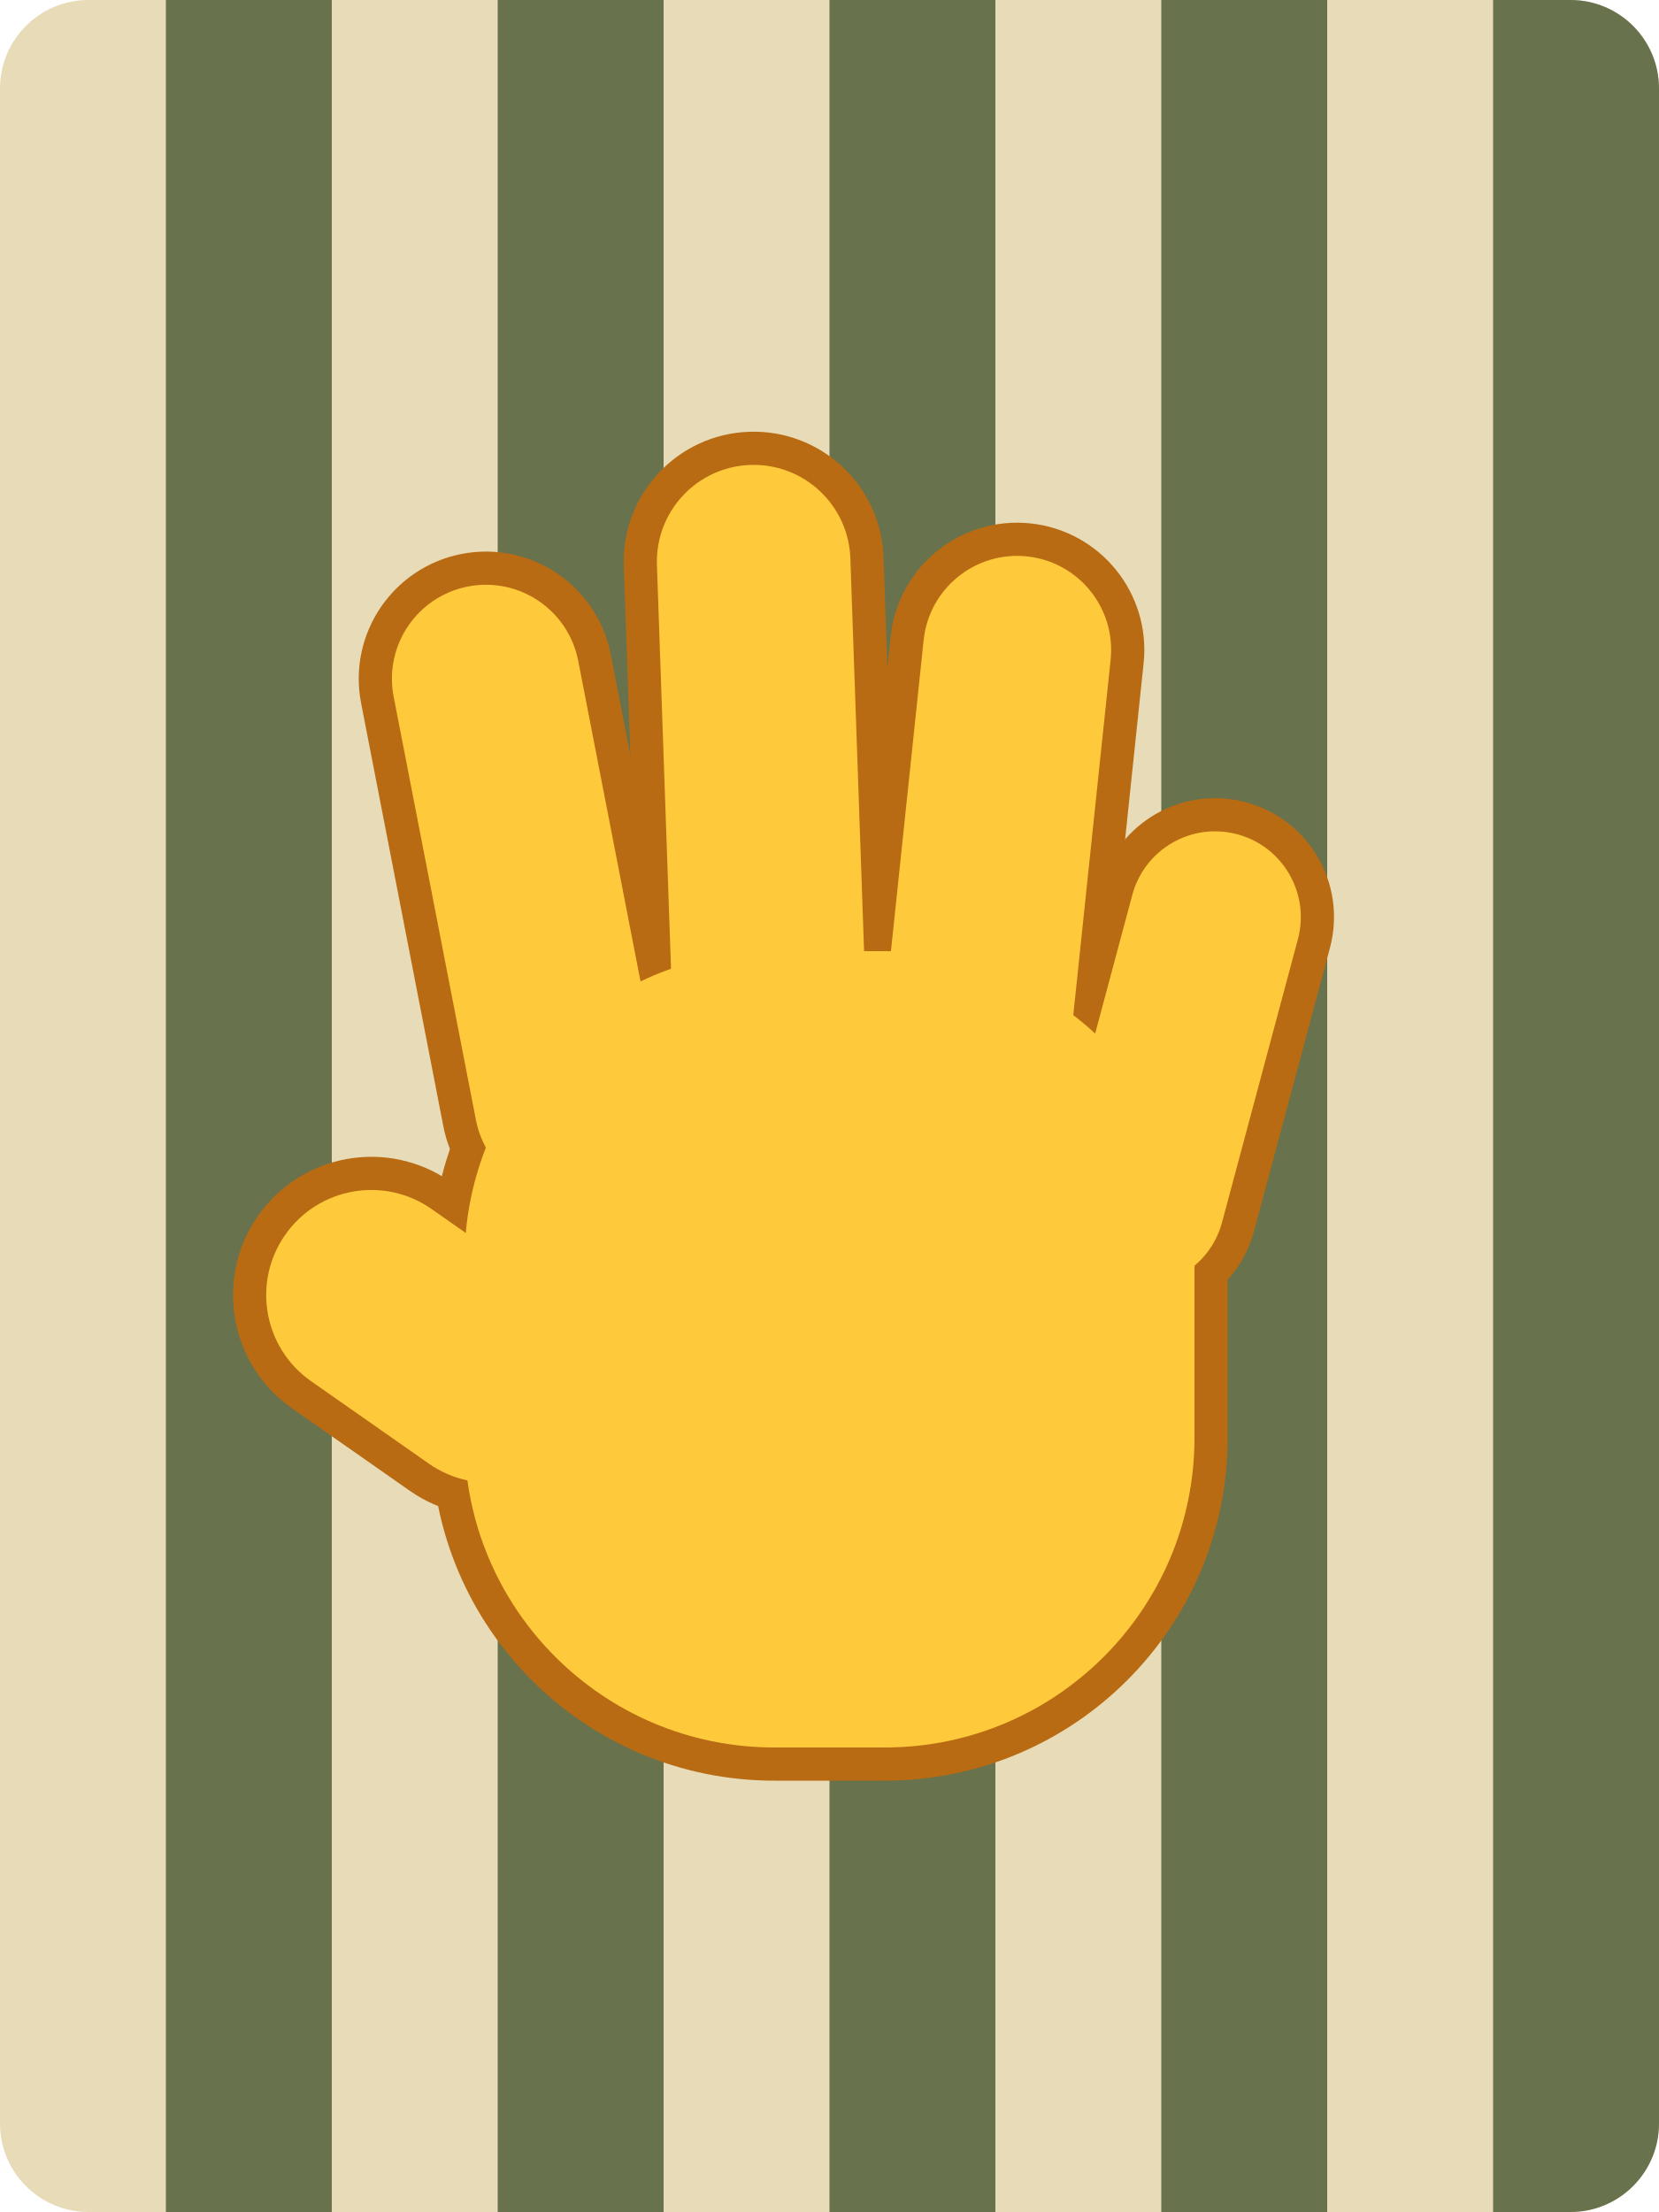
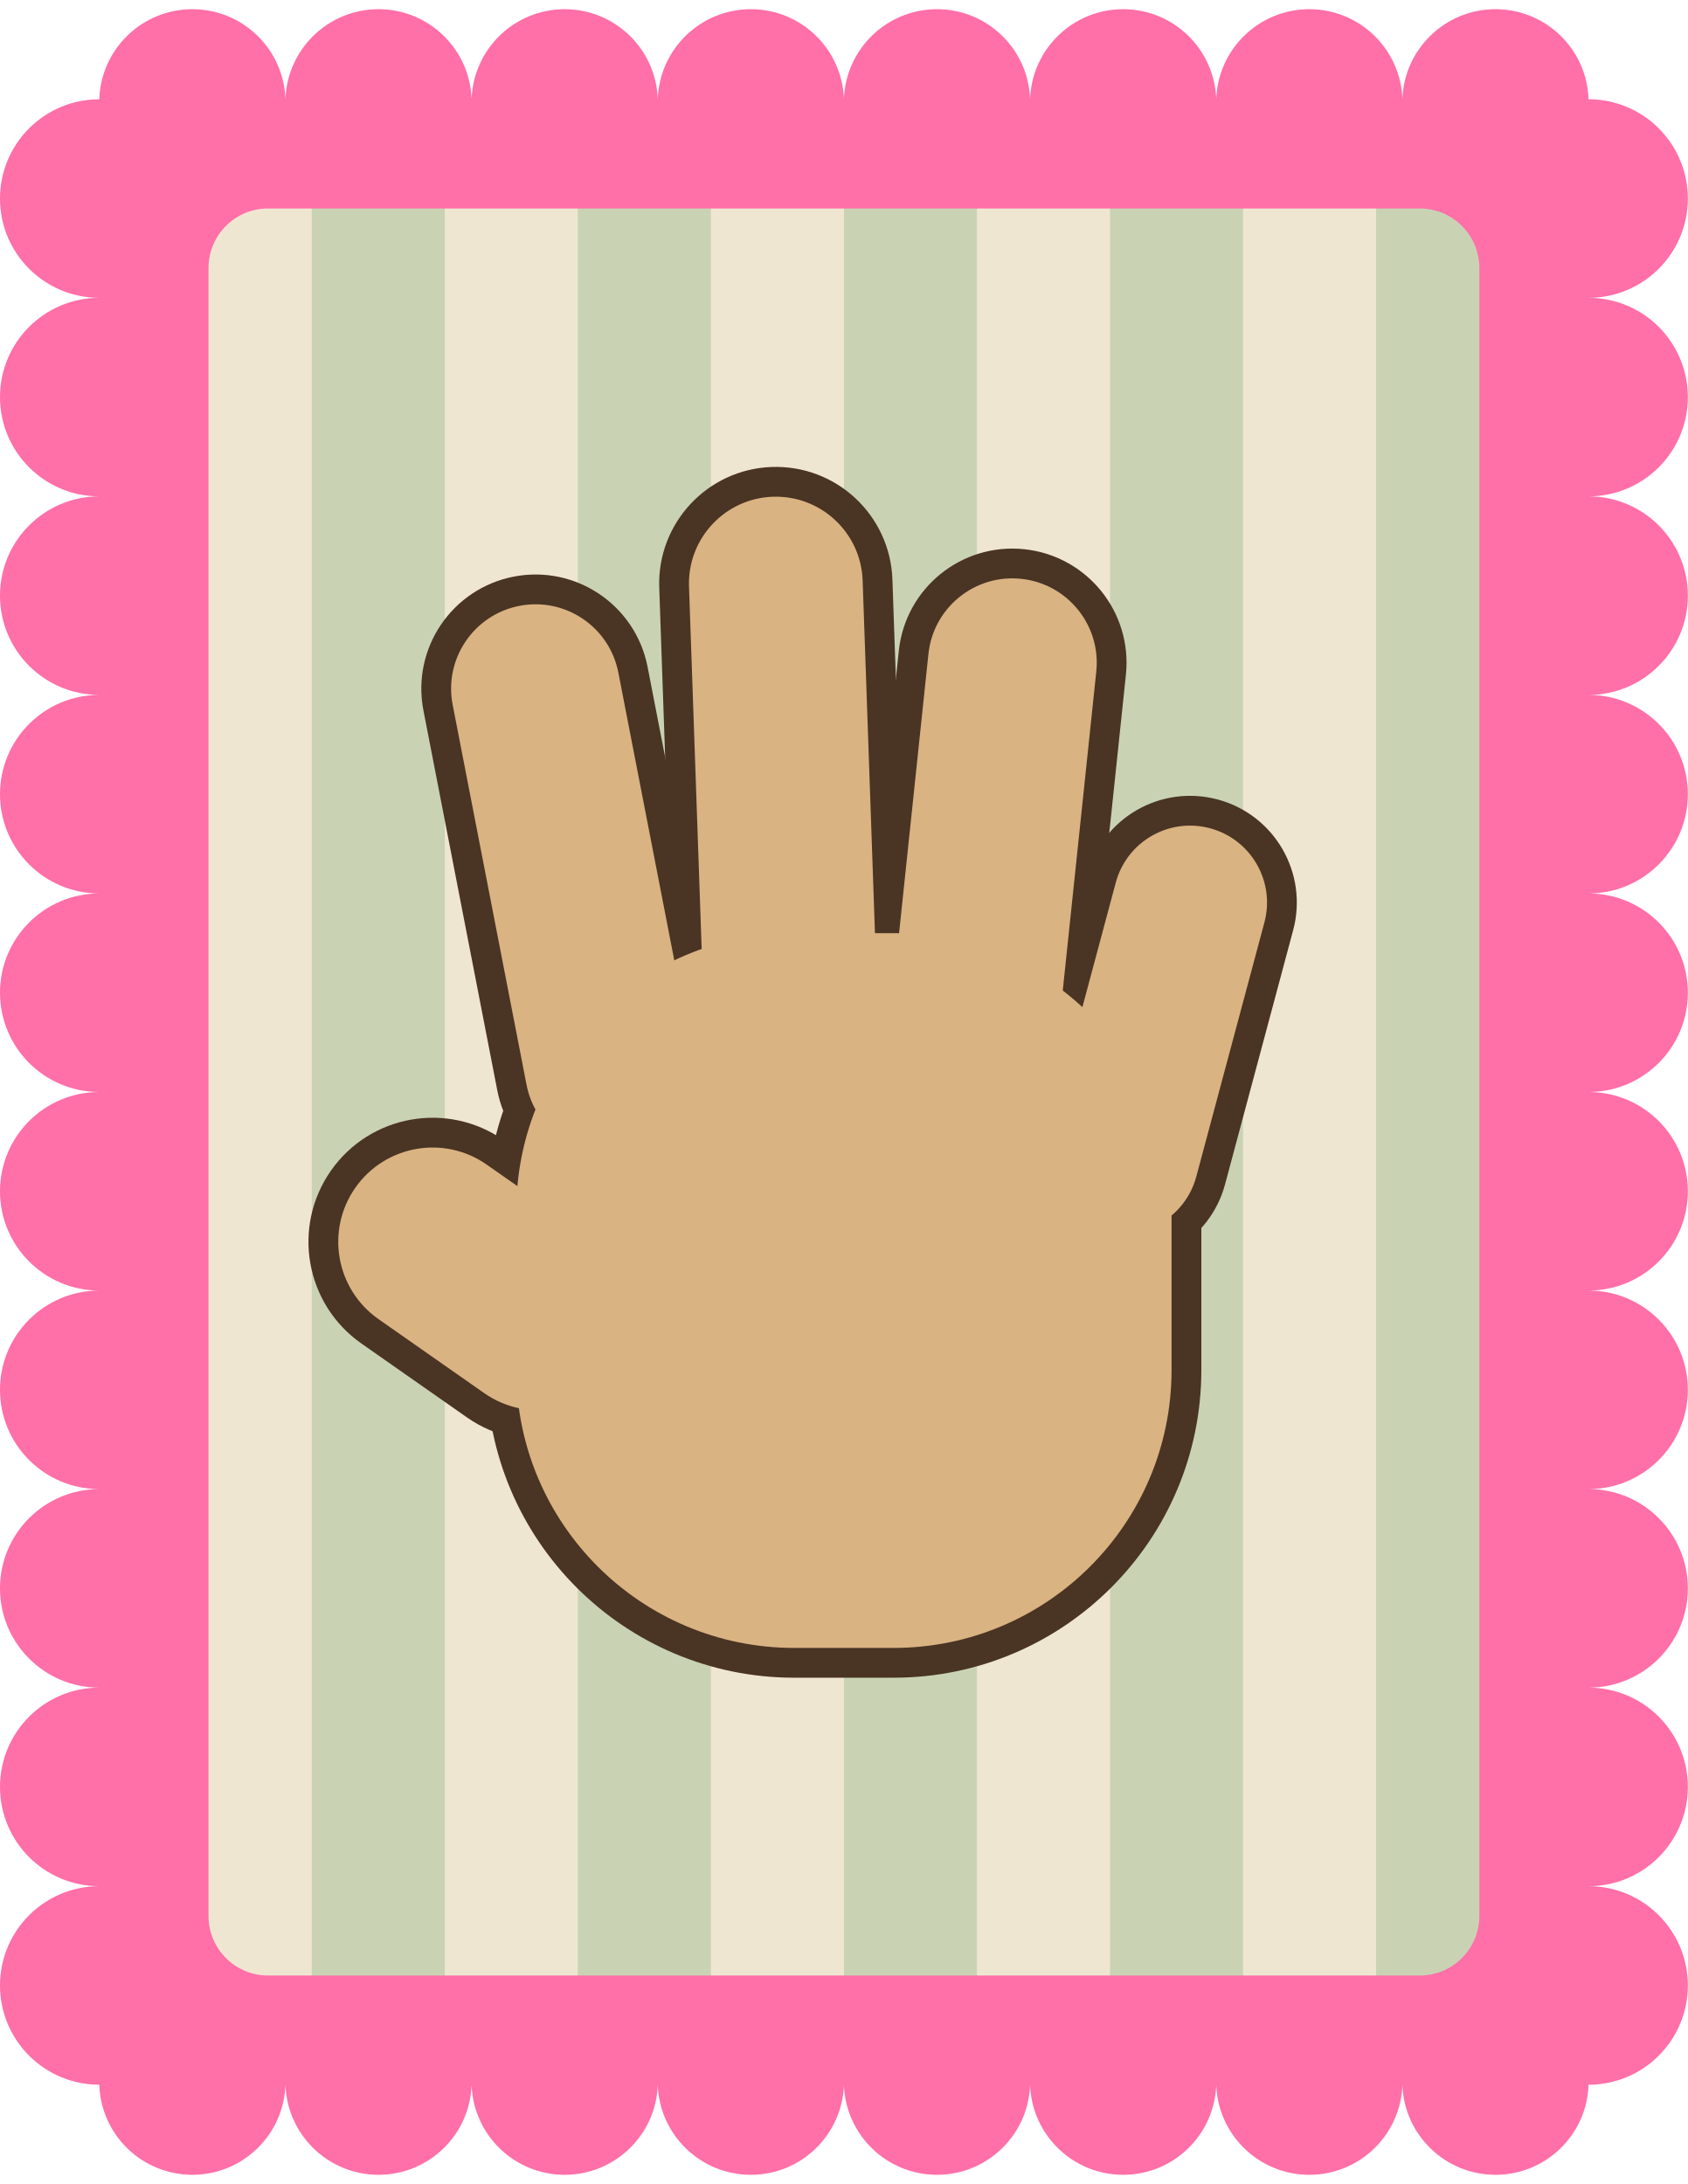
- <svg xmlns="http://www.w3.org/2000/svg" viewBox="0 0 150 200" width="150mm" height="200mm">
-   <clipPath id="b">
-     <rect width="150" height="200" rx="8" />
-   </clipPath>
-   <g clip-path="url(#b)">
-     <rect width="150" height="200" fill="#E8DBB7" />
-     <rect x="15.00" y="0" width="15.00" height="200" fill="#68724D" />
-     <rect x="45.00" y="0" width="15.00" height="200" fill="#68724D" />
-     <rect x="75.00" y="0" width="15.00" height="200" fill="#68724D" />
-     <rect x="105.00" y="0" width="15.00" height="200" fill="#68724D" />
-     <rect x="135.00" y="0" width="15.00" height="200" fill="#68724D" />
+ <svg xmlns="http://www.w3.org/2000/svg" viewBox="0 0 170 220" width="170mm" height="220mm">
+   <g transform="translate(18,18)">
+     <clipPath id="b">
+       <rect width="134" height="184" rx="6" />
+     </clipPath>
+     <g clip-path="url(#b)">
+       <rect width="134" height="184" fill="#EFE6D2" />
+       <rect x="13.40" y="0" width="13.40" height="184" fill="#C9D3B4" />
+       <rect x="40.20" y="0" width="13.40" height="184" fill="#C9D3B4" />
+       <rect x="67.00" y="0" width="13.40" height="184" fill="#C9D3B4" />
+       <rect x="93.80" y="0" width="13.40" height="184" fill="#C9D3B4" />
+       <rect x="120.60" y="0" width="13.40" height="184" fill="#C9D3B4" />
+     </g>
  </g>
-   <g transform="translate(0,10)">
-     <g fill="#B86B12" stroke="#B86B12" stroke-width="6" stroke-linejoin="round">
+   <g transform="translate(10,18)">
+     <g fill="#4A3424" stroke="#4A3424" stroke-width="6" stroke-linejoin="round">
      <rect x="42" y="76" width="66" height="72" rx="28" />
      <rect x="44.50" y="42.00" width="17.00" height="56.00" rx="8.50" transform="rotate(-11 53.00 98.00)" />
      <rect x="61.25" y="32.00" width="17.50" height="62.00" rx="8.75" transform="rotate(-2 70.00 94.00)" />
      <rect x="78.50" y="40.00" width="17.00" height="56.00" rx="8.50" transform="rotate(6 87.00 96.00)" />
      <rect x="93.25" y="64.00" width="15.50" height="42.00" rx="7.75" transform="rotate(15 101.00 106.00)" />
      <rect x="42.50" y="88.00" width="19.00" height="32.00" rx="9.50" transform="rotate(-55 52.00 120.00)" />
    </g>
-     <g fill="#FFC93C">
+     <g fill="#D9B382">
      <rect x="42" y="76" width="66" height="72" rx="28" />
      <rect x="44.50" y="42.00" width="17.00" height="56.00" rx="8.50" transform="rotate(-11 53.00 98.00)" />
      <rect x="61.25" y="32.00" width="17.50" height="62.00" rx="8.75" transform="rotate(-2 70.00 94.00)" />
      <rect x="78.50" y="40.00" width="17.00" height="56.00" rx="8.50" transform="rotate(6 87.00 96.00)" />
      <rect x="93.25" y="64.00" width="15.50" height="42.00" rx="7.75" transform="rotate(15 101.00 106.00)" />
      <rect x="42.50" y="88.00" width="19.00" height="32.00" rx="9.50" transform="rotate(-55 52.00 120.00)" />
    </g>
  </g>
+   <path d="M10.00,10.00 A9.38,9.38 0 0 1 28.75,10.00 A9.38,9.38 0 0 1 47.50,10.00 A9.38,9.38 0 0 1 66.25,10.00 A9.38,9.38 0 0 1 85.00,10.00 A9.38,9.38 0 0 1 103.75,10.00 A9.38,9.38 0 0 1 122.50,10.00 A9.38,9.38 0 0 1 141.25,10.00 A9.38,9.38 0 0 1 160.00,10.00 A10.00,10.00 0 0 1 160.00,30.00 A10.00,10.00 0 0 1 160.00,50.00 A10.00,10.00 0 0 1 160.00,70.00 A10.00,10.00 0 0 1 160.00,90.00 A10.00,10.00 0 0 1 160.00,110.00 A10.00,10.00 0 0 1 160.00,130.00 A10.00,10.00 0 0 1 160.00,150.00 A10.00,10.00 0 0 1 160.00,170.00 A10.00,10.00 0 0 1 160.00,190.00 A10.00,10.00 0 0 1 160.00,210.00 A9.38,9.38 0 0 1 141.25,210.00 A9.38,9.38 0 0 1 122.50,210.00 A9.38,9.38 0 0 1 103.75,210.00 A9.38,9.38 0 0 1 85.00,210.00 A9.38,9.38 0 0 1 66.25,210.00 A9.38,9.38 0 0 1 47.50,210.00 A9.38,9.38 0 0 1 28.75,210.00 A9.38,9.38 0 0 1 10.00,210.00 A10.00,10.00 0 0 1 10.00,190.00 A10.00,10.00 0 0 1 10.00,170.00 A10.00,10.00 0 0 1 10.00,150.00 A10.00,10.00 0 0 1 10.00,130.00 A10.00,10.00 0 0 1 10.00,110.00 A10.00,10.00 0 0 1 10.00,90.00 A10.00,10.00 0 0 1 10.00,70.00 A10.00,10.00 0 0 1 10.00,50.00 A10.00,10.00 0 0 1 10.00,30.00 A10.00,10.00 0 0 1 10.00,10.00 Z M27,21 H143 A6,6 0 0 1 149,27 V193 A6,6 0 0 1 143,199 H27 A6,6 0 0 1 21,193 V27 A6,6 0 0 1 27,21 Z" fill="#FF6FA8" fill-rule="evenodd" />
</svg>
